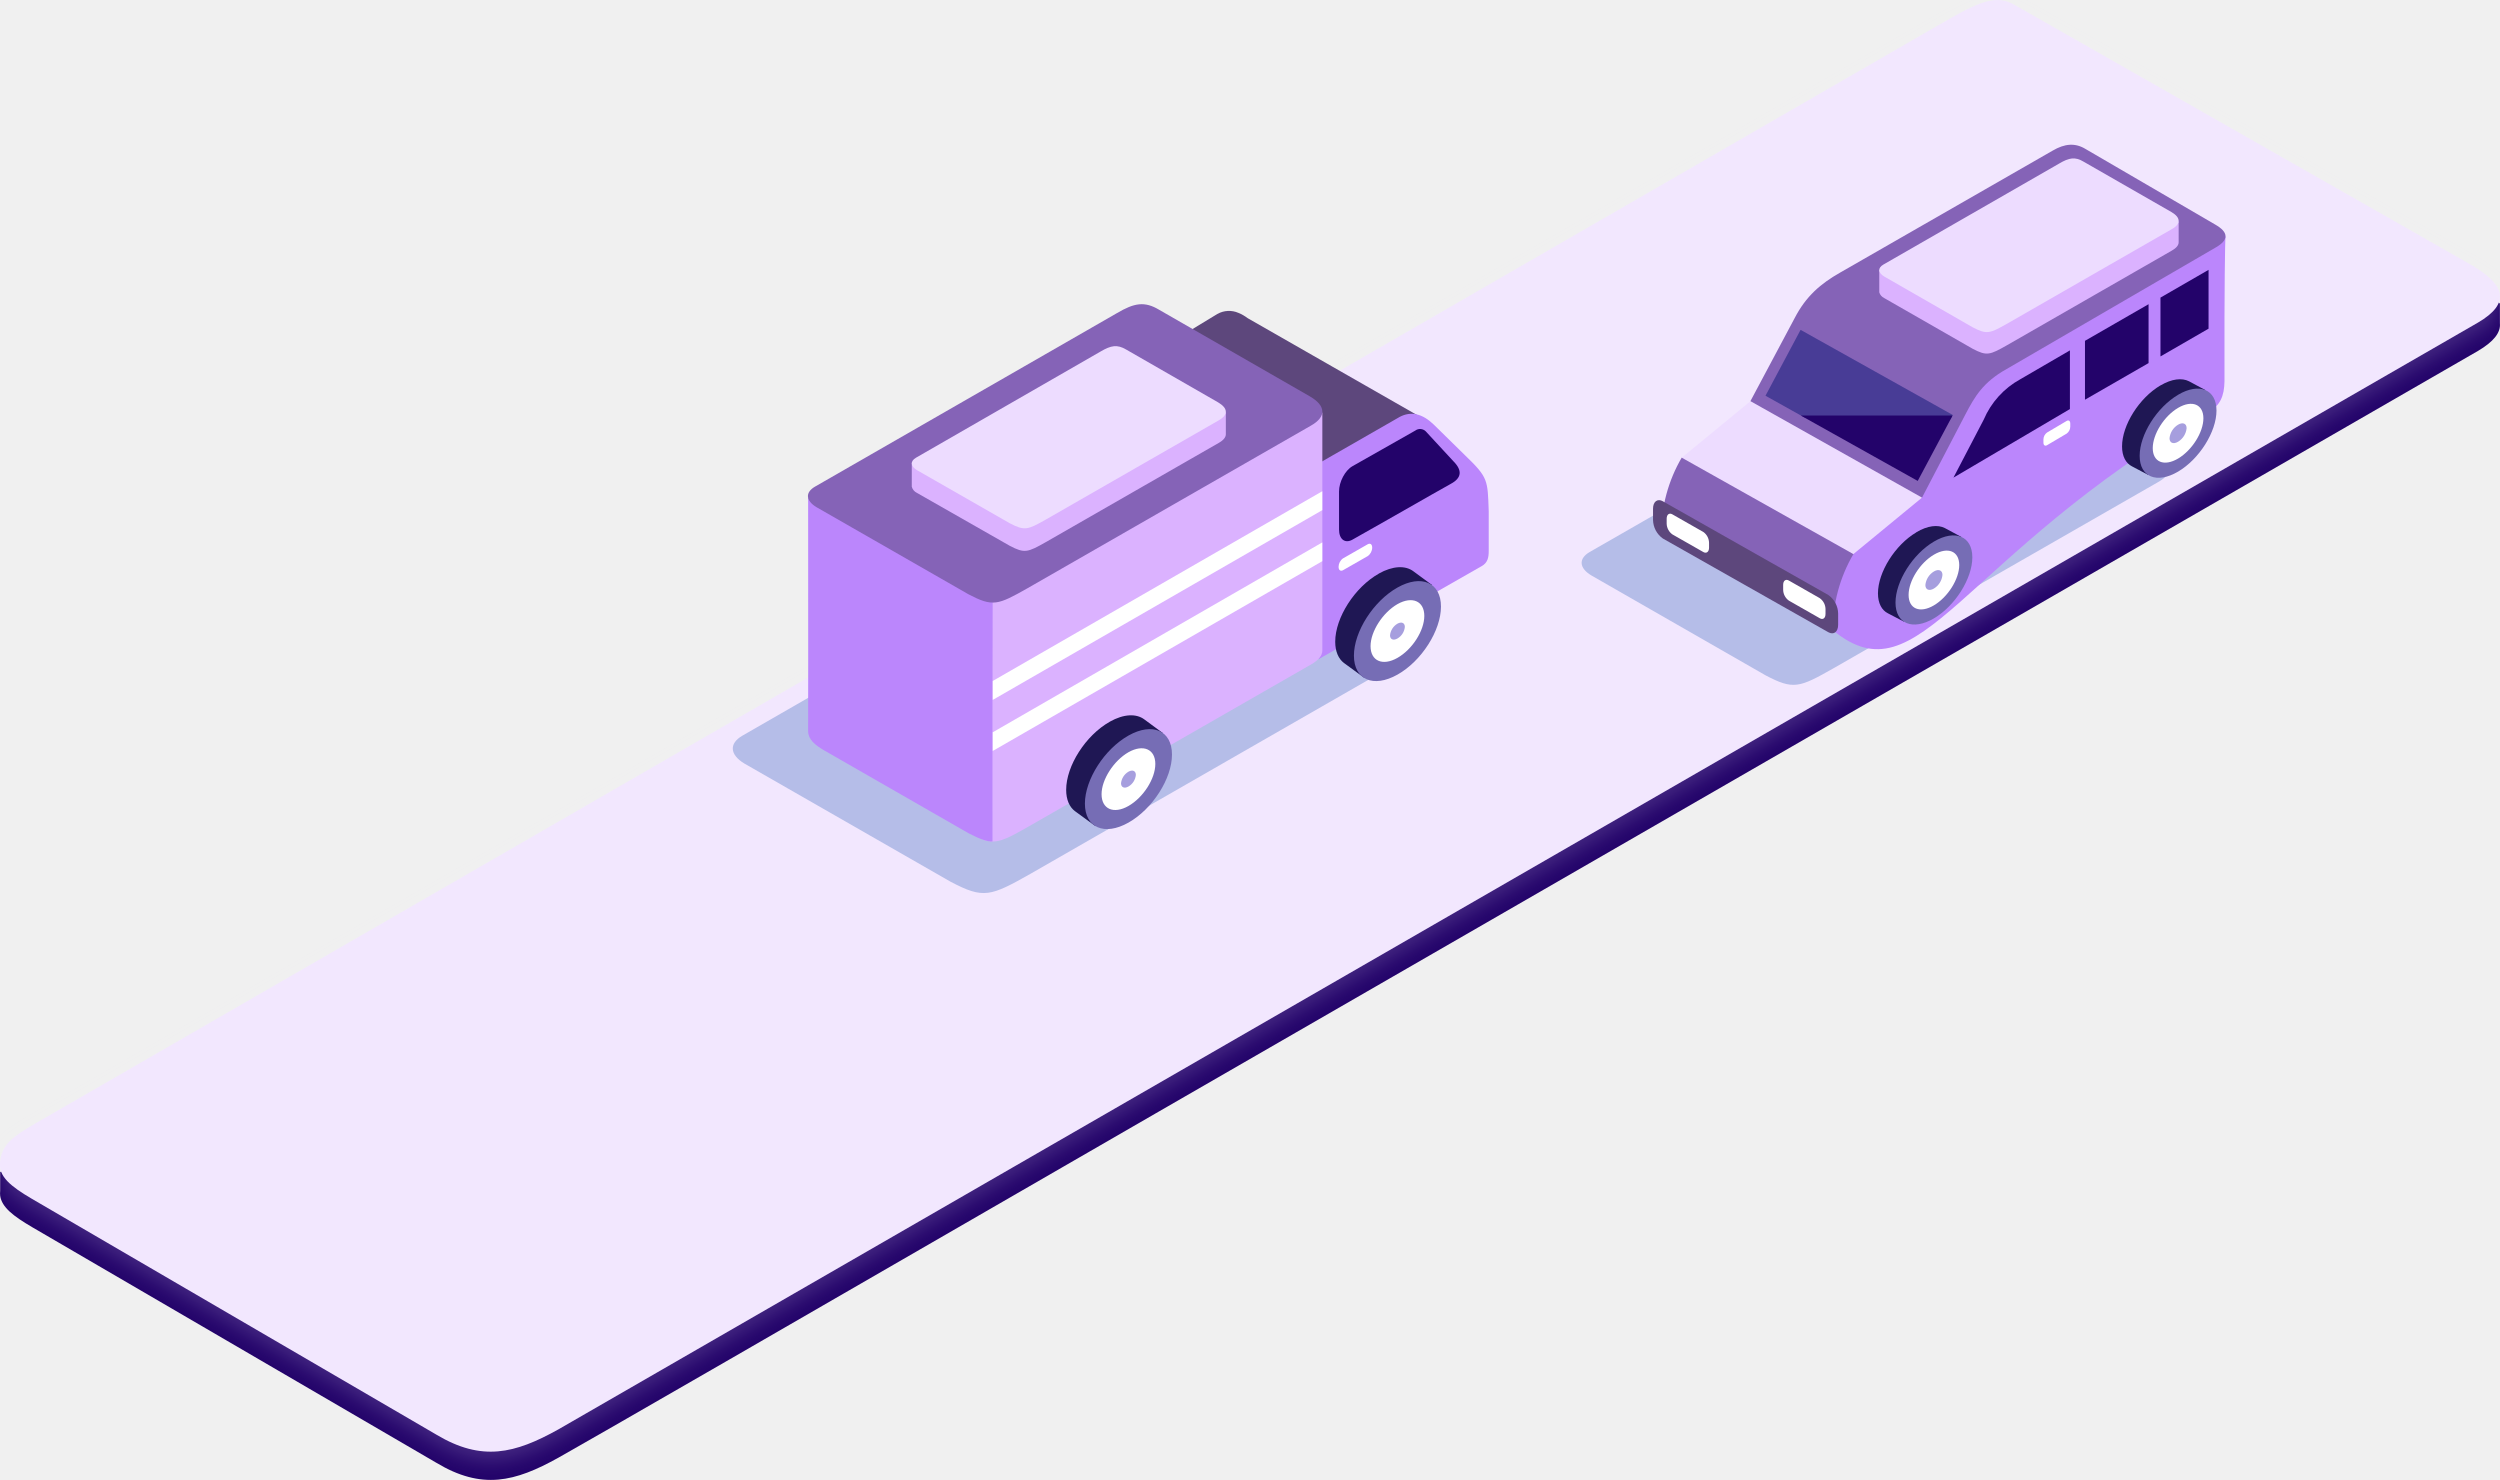
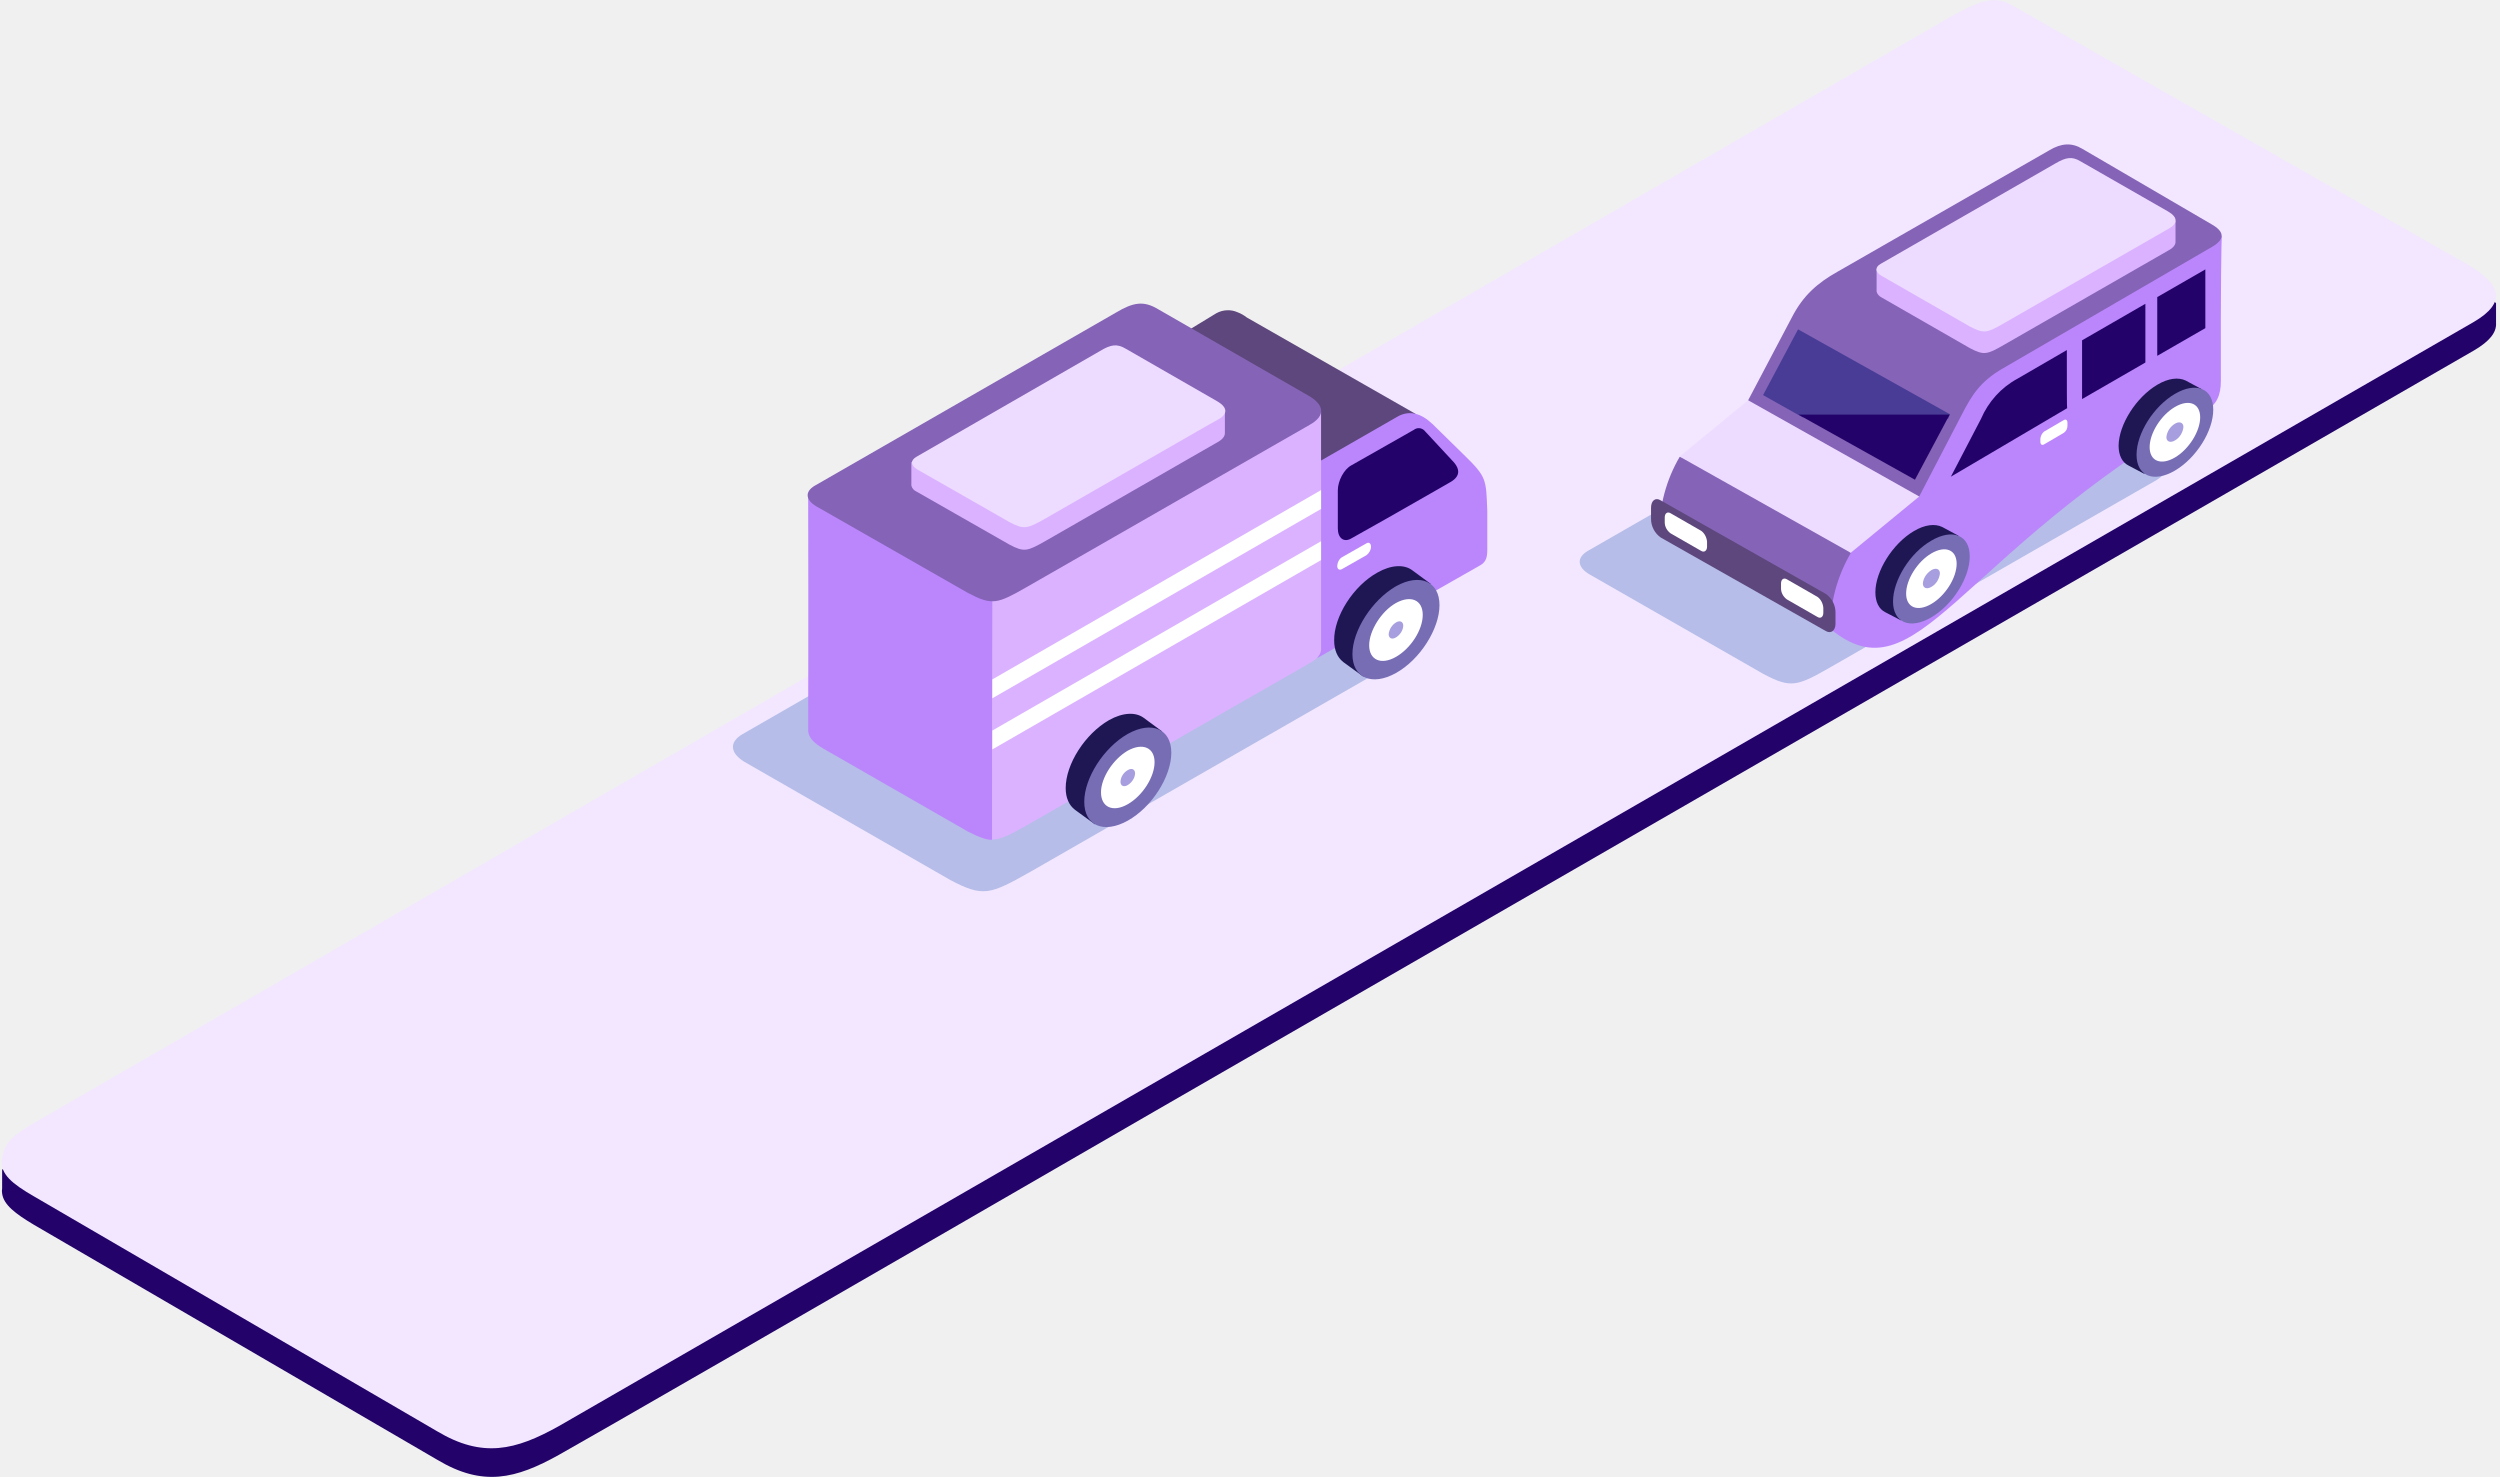
- <svg xmlns="http://www.w3.org/2000/svg" id="Group_129" data-name="Group 129" viewBox="0 0 819.36 485.03">
-   <defs>
-     <style>
-       .cls-1 {
-         fill: #23036a;
-       }
- 
-       .cls-1, .cls-10, .cls-11, .cls-12, .cls-13, .cls-14, .cls-3, .cls-4, .cls-5, .cls-6, .cls-7, .cls-8, .cls-9 {
-         fill-rule: evenodd;
-       }
- 
-       .cls-2 {
-         filter: url(#Path_736);
-       }
- 
-       .cls-3 {
-         fill: #f2e7fe;
-       }
- 
-       .cls-4 {
-         fill: #b5bde8;
-       }
- 
-       .cls-5 {
-         fill: #bb86fc;
-       }
- 
-       .cls-6 {
-         fill: #8563b7;
-       }
- 
-       .cls-7 {
-         fill: #eddcff;
-       }
- 
-       .cls-8 {
-         fill: #483c96;
-       }
- 
-       .cls-9 {
-         fill: #1f1754;
-       }
- 
-       .cls-10 {
-         fill: #766db5;
-       }
- 
-       .cls-11 {
-         fill: #fff;
-       }
- 
-       .cls-12 {
-         fill: #a69ede;
-       }
- 
-       .cls-13 {
-         fill: #5d477c;
-       }
- 
-       .cls-14 {
-         fill: #dbb2ff;
-       }
-     </style>
-     <filter id="Path_736" x="-9" y="-6" width="837.36" height="493.72" name="Path_736">
-       <feOffset dy="3" />
-       <feGaussianBlur result="blur-2" stdDeviation="3" />
-       <feFlood flood-opacity="0.16" />
-       <feComposite operator="in" in="blur-2" />
-       <feComposite in="SourceGraphic" />
-     </filter>
-   </defs>
-   <g id="Group_128" data-name="Group 128">
-     <path id="Path_735" data-name="Path 735" class="cls-1" d="M11.55,377.54c-4.15,2.44-7,4.26-8.89,6.37a4.22,4.22,0,0,0-2.6.2V390l0,.26a7.77,7.77,0,0,0,0,1.67h0c.54,3.74,4.28,6.63,10.49,10.27l132.5,77.24c14.89,8.92,25.66,6.29,40-1.71q14.32-8,195.63-112.78L812.17,115c5.06-3,7.44-5.94,7.16-9h0c0-4.33,0-6.49,0-6.49A4.82,4.82,0,0,0,814,98.32l-.38.17a46.67,46.67,0,0,0-4.4-2.79l-149-84.83c-5.48-3.1-10.43-1.58-21.19,4.58Z" transform="translate(0 0)" />
-     <g class="cls-2">
-       <path id="Path_736-2" data-name="Path 736-2" class="cls-3" d="M11.55,368.23C4,372.67.63,375.06,0,381c-.46,4.59,3.41,7.77,10.51,11.94l132.5,77.25c14.89,8.91,25.66,6.28,40-1.72L812.17,105.71c10.49-6.17,9.5-12.31-3-19.32l-149-84.83C654.71-1.54,649.76,0,639,6.13Z" transform="translate(0 0)" />
+ <svg xmlns="http://www.w3.org/2000/svg" version="1.1" id="Group_129" x="0px" y="0px" viewBox="0 0 821.3 485.1" style="enable-background:new 0 0 821.3 485.1;" xml:space="preserve">
+   <style type="text/css">
+ 	.st0{fill-rule:evenodd;clip-rule:evenodd;fill:#23036A;}
+ 	.st1{fill-rule:evenodd;clip-rule:evenodd;fill:#F2E7FE;}
+ 	.st2{fill-rule:evenodd;clip-rule:evenodd;fill:#B5BDE8;}
+ 	.st3{fill-rule:evenodd;clip-rule:evenodd;fill:#BB86FC;}
+ 	.st4{fill-rule:evenodd;clip-rule:evenodd;fill:#8563B7;}
+ 	.st5{fill-rule:evenodd;clip-rule:evenodd;fill:#EDDCFF;}
+ 	.st6{fill-rule:evenodd;clip-rule:evenodd;fill:#483C96;}
+ 	.st7{fill-rule:evenodd;clip-rule:evenodd;fill:#1F1754;}
+ 	.st8{fill-rule:evenodd;clip-rule:evenodd;fill:#766DB5;}
+ 	.st9{fill-rule:evenodd;clip-rule:evenodd;fill:#FFFFFF;}
+ 	.st10{fill-rule:evenodd;clip-rule:evenodd;fill:#A69EDE;}
+ 	.st11{fill-rule:evenodd;clip-rule:evenodd;fill:#5D477C;}
+ 	.st12{fill-rule:evenodd;clip-rule:evenodd;fill:#DBB2FF;}
+ </style>
+   <g id="Group_128">
+     <path id="Path_735" class="st0" d="M12.2,377.6c-4.1,2.4-7,4.3-8.9,6.4c-0.9-0.2-1.8-0.1-2.6,0.2v5.9v0.3c-0.1,0.6-0.1,1.1,0,1.7   l0,0c0.5,3.7,4.3,6.6,10.5,10.3l132.5,77.2c14.9,8.9,25.7,6.3,40-1.7c9.5-5.3,74.8-42.9,195.6-112.8l433.5-250c5.1-3,7.4-5.9,7.2-9   l0,0c0-4.3,0-6.5,0-6.5c-1.4-1.5-3.5-1.9-5.3-1.2l-0.4,0.2c-1.4-1-2.9-1.9-4.4-2.8l-149-84.8c-5.5-3.1-10.4-1.6-21.2,4.6   L12.2,377.6z" />
+     <g>
+       <path id="Path_736-2" class="st1" d="M12.2,368.3c-7.6,4.4-10.9,6.8-11.6,12.8c-0.5,4.6,3.4,7.8,10.5,11.9l132.5,77.2    c14.9,8.9,25.7,6.3,40-1.7l629.2-362.8c10.5-6.2,9.5-12.3-3-19.3l-149-84.8c-5.5-3.1-10.4-1.6-21.2,4.6L12.2,368.3z" />
    </g>
-     <path id="Path_737" data-name="Path 737" class="cls-4" d="M578.66,221.34c9.14,4.8,11,4.07,22.23-2.3l100-57.36,6.32-3.62c6.14-3.44,5.64-7.6-.3-11l-56.55-32.49c-5.55-3.34-9.39-2.6-15.88,1.22L521,180.92c-3.72,2.18-3.46,5.26.56,7.68Z" transform="translate(0 0)" />
-     <path id="Path_738" data-name="Path 738" class="cls-5" d="M641.78,117.12Q572.17,183,600.71,206.55c28.56,23.53,41.12-23.92,123-71.5,3.9-2,5.26-5.21,5.35-10-.07-31.25.18-46.42.35-47.58Z" transform="translate(0 0)" />
-     <path id="Path_739" data-name="Path 739" class="cls-6" d="M551.19,150a104.27,104.27,0,0,1,56.24,31.62,49.1,49.1,0,0,0-6.73,24.94l-56.24-31.61a49.16,49.16,0,0,1,6.73-25" transform="translate(0 0)" />
-     <path id="Path_740" data-name="Path 740" class="cls-7" d="M573.69,131.47q45.59,14.47,56.24,31.62l-22.5,18.51L551.19,150l22.5-18.51" transform="translate(0 0)" />
-     <path id="Path_741" data-name="Path 741" class="cls-6" d="M573.69,131.47l56.24,31.62,14.23-27.29c3-5.71,5.71-10.53,13.51-14.86l68.55-39.85q6.48-3.72-.26-7.53L683.61,48.88c-3.45-2.13-6.88-1.86-10.92.52L603.11,89.33c-6.36,3.61-11.21,7.73-14.93,14.94Z" transform="translate(0 0)" />
-     <path id="Path_742" data-name="Path 742" class="cls-8" d="M640,136l-49.87-27.89-11.5,21.59,13,7.26c.93-.07,1.85-.05,2.78-.05a18.92,18.92,0,0,1,6.15,1c.53.12,1,.26,1.57.42.3.08.6.16.89.26a18.89,18.89,0,0,1,2,.53c.41.11.82.24,1.22.37s.81.2,1.21.31c2.08.55,4.14,1.17,6.18,1.84.49.14,1,.25,1.47.4s.77.21,1.15.34a18.33,18.33,0,0,1,1.92.56q2.13.63,4.23,1.32l-2.62-1.05h7.14c.43-.12.85-.22,1.28-.3s.78-.3,1.16-.43,1-.44,1.52-.64a18.48,18.48,0,0,1,2.32-1l.52-.33a20.68,20.68,0,0,1,5.61-3.11Z" transform="translate(0 0)" />
-     <path id="Path_743" data-name="Path 743" class="cls-1" d="M678.43,134.05l-38.2,22.49,9.92-19a27.32,27.32,0,0,1,12-13.25l16.25-9.45q0,19.25,0,19.24" transform="translate(0 0)" />
-     <path id="Path_744" data-name="Path 744" class="cls-1" d="M683.34,111.7l20.84-12V119l-20.84,12Z" transform="translate(0 0)" />
-     <path id="Path_745" data-name="Path 745" class="cls-1" d="M708.08,97.54l15.76-9.1v19.28l-15.76,9.1Z" transform="translate(0 0)" />
-     <path id="Path_746" data-name="Path 746" class="cls-9" d="M628.08,174.43c3.7-2.18,7-2.54,9.34-1.36l.16.09h0l5.21,2.8a3,3,0,0,1-2.36,1.38,10.66,10.66,0,0,1,.22,2.25c0,7-5.63,15.91-12.59,20a14.9,14.9,0,0,1-4.32,1.79,3,3,0,0,1,.25,2.36L618.74,201h0c-2-1-3.25-3.28-3.25-6.53,0-6.95,5.64-15.91,12.59-20" transform="translate(0 0)" />
-     <path id="Path_747" data-name="Path 747" class="cls-10" d="M633.83,177.5c6.95-4.1,12.59-1.78,12.59,5.17s-5.64,15.91-12.59,20-12.59,1.78-12.59-5.17,5.64-15.91,12.59-20" transform="translate(0 0)" />
-     <path id="Path_748" data-name="Path 748" class="cls-11" d="M633.83,181.79c4.59-2.7,8.3-1.17,8.3,3.41s-3.72,10.49-8.3,13.2-8.3,1.17-8.3-3.42,3.72-10.49,8.3-13.19" transform="translate(0 0)" />
-     <path id="Path_749" data-name="Path 749" class="cls-12" d="M633.83,187.29c1.55-.91,2.8-.39,2.8,1.15a5.88,5.88,0,0,1-2.8,4.45c-1.54.91-2.8.4-2.8-1.15a5.9,5.9,0,0,1,2.8-4.45" transform="translate(0 0)" />
-     <path id="Path_750" data-name="Path 750" class="cls-9" d="M708.1,126.32c3.7-2.18,7-2.54,9.33-1.36l.17.09h0l5.21,2.8a3.06,3.06,0,0,1-2.37,1.38,10.05,10.05,0,0,1,.23,2.25c0,7-5.64,15.91-12.59,20a15.13,15.13,0,0,1-4.32,1.79,3,3,0,0,1,.24,2.35l-5.26-2.78h0c-2-1-3.25-3.28-3.25-6.53,0-7,5.64-15.91,12.59-20" transform="translate(0 0)" />
-     <path id="Path_751" data-name="Path 751" class="cls-10" d="M713.85,129.39c6.95-4.1,12.59-1.78,12.59,5.18s-5.64,15.91-12.59,20-12.59,1.79-12.59-5.17,5.64-15.91,12.59-20" transform="translate(0 0)" />
-     <path id="Path_752" data-name="Path 752" class="cls-11" d="M713.85,133.68c4.59-2.7,8.3-1.17,8.3,3.41s-3.72,10.49-8.3,13.2-8.3,1.17-8.3-3.41,3.72-10.5,8.3-13.2" transform="translate(0 0)" />
-     <path id="Path_753" data-name="Path 753" class="cls-12" d="M713.85,139.19c1.55-.91,2.8-.4,2.8,1.15a5.86,5.86,0,0,1-2.8,4.44c-1.54.91-2.8.4-2.8-1.15a5.86,5.86,0,0,1,2.8-4.44" transform="translate(0 0)" />
-     <path id="Path_754" data-name="Path 754" class="cls-11" d="M670.89,141.77l6.46-3.82c.65-.38,1.17,0,1.17.88v1a2.84,2.84,0,0,1-1.17,2.27l-6.46,3.82c-.65.38-1.17,0-1.17-.88v-1a2.84,2.84,0,0,1,1.17-2.27" transform="translate(0 0)" />
-     <path id="Path_755" data-name="Path 755" class="cls-13" d="M545,164.3,599.21,195a7.56,7.56,0,0,1,3.23,6.08v3.69c0,2.34-1.45,3.43-3.23,2.43L545,176.5a7.65,7.65,0,0,1-3.23-6.08v-3.69c0-2.34,1.46-3.44,3.23-2.44" transform="translate(0 0)" />
-     <path id="Path_756" data-name="Path 756" class="cls-11" d="M596.43,196.05l-10.14-5.78c-1-.58-1.87,0-1.87,1.42v1.61a4.45,4.45,0,0,0,1.87,3.55l10.14,5.78c1,.59,1.87,0,1.87-1.42v-1.6a4.45,4.45,0,0,0-1.87-3.55" transform="translate(0 0)" />
-     <path id="Path_757" data-name="Path 757" class="cls-11" d="M558.26,174.36l-10.14-5.78c-1-.59-1.88,0-1.88,1.42v1.6a4.46,4.46,0,0,0,1.88,3.55l10.14,5.78c1,.58,1.87-.05,1.87-1.42v-1.6a4.45,4.45,0,0,0-1.87-3.56" transform="translate(0 0)" />
-     <path id="Path_758" data-name="Path 758" class="cls-14" d="M646.52,114.3c4.64,2.44,5.58,2.07,11.29-1.17l54-31c1.51-.85,2.23-1.78,2.23-2.71h0q0-.23,0-6.78a3.75,3.75,0,0,0-5,1.8,3.8,3.8,0,0,0-.18.47l-25.9-14.87c-2.82-1.7-4.77-1.32-8.07.62L624.07,89.86a5.1,5.1,0,0,0-6.86-2.25,5,5,0,0,0-1.29.92s0,2.32,0,6.82a1.77,1.77,0,0,0,0,.46,3,3,0,0,0,1.6,1.87Z" transform="translate(0 0)" />
-     <path id="Path_759" data-name="Path 759" class="cls-7" d="M646.52,107.26c4.64,2.44,5.58,2.06,11.29-1.17l54-31c3.12-1.74,2.87-3.85-.15-5.6L682.91,53c-2.82-1.7-4.77-1.32-8.06.62l-57.6,33.1c-1.89,1.11-1.76,2.67.28,3.9Z" transform="translate(0 0)" />
-     <path id="Path_760" data-name="Path 760" class="cls-1" d="M590.2,136.19l38.32,21.43,11.42-21.43Z" transform="translate(0 0)" />
-     <path id="Path_761" data-name="Path 761" class="cls-4" d="M311.58,289c10.83,5.69,13,4.82,26.34-2.72l118.45-68h0l7.49-4.3c7.28-4.07,6.68-9-.36-13.08l-67-38.5c-6.58-3.95-11.13-3.07-18.82,1.45L243.28,241.13c-4.4,2.58-4.1,6.22.66,9.1Z" transform="translate(0 0)" />
-     <path id="Path_762" data-name="Path 762" class="cls-13" d="M370.39,120.26q-3.64,48.87,10,62l43.06-26.06a34.45,34.45,0,0,0,13.6,2.11c13.43-.67,24.27-9.51,27.36-22.29l-55.49-31.74a13.34,13.34,0,0,0-3-1.72h0a7.74,7.74,0,0,0-6.95.35Z" transform="translate(0 0)" />
-     <path id="Path_763" data-name="Path 763" class="cls-5" d="M428.48,154q-8.53,48.87,3.76,62l53.36-30.45c2-1.11,2.33-2.87,2.32-5q0-2.18,0-13c-.36-10.3-.16-11-7.72-18.29l-10.27-10.08q-5.64-5.46-11.17-2.55Z" transform="translate(0 0)" />
-     <path id="Path_764" data-name="Path 764" class="cls-14" d="M322,275.18c4.52,1.55,7.21.2,14.8-4.11l92.76-53.22c2.58-1.44,3.82-3,3.83-4.62v-.08q0-2.79,0-77.93-95.61,33.51-114.77,58.38a20,20,0,0,1,2.32,9.4v23.15a18.51,18.51,0,0,1-.35,3.71v2a19.9,19.9,0,0,1-.36,3.77v5.49a19.9,19.9,0,0,1-.36,3.77V253c.27,1.59.41,3.19.59,4.79a31.84,31.84,0,0,1,.13,3.78c.09.51.17,1,.23,1.56.34,1.53.48,3.15.68,4.71,0,.29.06.57.08.85a20,20,0,0,1,.43,4.15v2.38" transform="translate(0 0)" />
-     <path id="Path_765" data-name="Path 765" class="cls-5" d="M264.85,163.13q50.68,11.84,60.49,34.36-.1,35.88-.06,78.3c-1.57.12-4.19-.78-7.88-2.72L270,245.87c-2.87-1.7-5.1-3.47-5.14-6.21,0-6.18.06-31.55,0-76.53" transform="translate(0 0)" />
-     <path id="Path_766" data-name="Path 766" class="cls-6" d="M317.4,194.77c8,4.19,9.59,3.56,19.4-2l92.76-53.22c5.36-3,4.93-6.63-.26-9.64l-49.36-28.36c-4.84-2.91-8.19-2.26-13.86,1.07l-99,56.89c-3.24,1.89-3,4.58.49,6.7Z" transform="translate(0 0)" />
-     <path id="Path_767" data-name="Path 767" class="cls-9" d="M363.69,236.55c4.65-2.62,8.77-2.72,11.38-.75h0l6.08,4.48a3.82,3.82,0,0,1-3.29.9c.06.53.09,1.07.1,1.6,0,7.88-6.39,17.87-14.27,22.31a18.08,18.08,0,0,1-4,1.68,4.2,4.2,0,0,1-.64,4l-6.6-4.82,0,0-.12-.08h0c-1.82-1.37-2.9-3.75-2.9-7,0-7.88,6.39-17.87,14.27-22.31" transform="translate(0 0)" />
-     <path id="Path_768" data-name="Path 768" class="cls-10" d="M369.84,241.08c7.88-4.44,14.27-1.65,14.27,6.23s-6.39,17.86-14.27,22.3-14.27,1.66-14.27-6.22,6.39-17.87,14.27-22.31" transform="translate(0 0)" />
-     <path id="Path_769" data-name="Path 769" class="cls-11" d="M369.84,246.54c4.87-2.74,8.81-1,8.81,3.84s-3.94,11-8.81,13.78-8.81,1-8.81-3.85,4-11,8.81-13.77" transform="translate(0 0)" />
-     <path id="Path_770" data-name="Path 770" class="cls-12" d="M369.84,252.92c1.34-.76,2.43-.28,2.43,1.06a4.93,4.93,0,0,1-2.43,3.8c-1.34.76-2.43.28-2.43-1.06a5,5,0,0,1,2.43-3.8" transform="translate(0 0)" />
-     <path id="Path_771" data-name="Path 771" class="cls-9" d="M451.87,188c4.65-2.61,8.78-2.72,11.38-.75h0l6.09,4.48a3.85,3.85,0,0,1-3.3.9,14.32,14.32,0,0,1,.1,1.6c0,7.88-6.39,17.87-14.27,22.31a17.42,17.42,0,0,1-4,1.68,4.2,4.2,0,0,1-.64,4l-6.6-4.82,0,0-.12-.08h0c-1.81-1.37-2.9-3.75-2.9-7,0-7.88,6.39-17.86,14.27-22.3" transform="translate(0 0)" />
-     <path id="Path_772" data-name="Path 772" class="cls-10" d="M458,192.57c7.88-4.44,14.27-1.65,14.27,6.23S465.9,216.67,458,221.11s-14.26,1.65-14.26-6.23S450.14,197,458,192.57" transform="translate(0 0)" />
-     <path id="Path_773" data-name="Path 773" class="cls-11" d="M458,198c4.87-2.74,8.81-1,8.81,3.85s-3.94,11-8.81,13.77-8.81,1-8.81-3.84,4-11,8.81-13.78" transform="translate(0 0)" />
-     <path id="Path_774" data-name="Path 774" class="cls-12" d="M458,204.41c1.34-.75,2.43-.28,2.43,1.06a4.91,4.91,0,0,1-2.43,3.8c-1.34.76-2.43.29-2.43-1.06a5,5,0,0,1,2.43-3.8" transform="translate(0 0)" />
-     <path id="Path_775" data-name="Path 775" class="cls-1" d="M443.25,152.8l20.6-11.68a2.63,2.63,0,0,1,3.41.23h0l9.09,9.83q4.5,4.53-.88,7.41l-6.14,3.46-14.18,8.08-11.9,6.74c-2.42,1.37-4.39-.12-4.39-3.31V161.09c0-3.19,2-6.92,4.39-8.29" transform="translate(0 0)" />
-     <path id="Path_776" data-name="Path 776" class="cls-11" d="M440.18,183l8.08-4.62c.81-.46,1.47,0,1.47,1.1a3.48,3.48,0,0,1-1.47,2.78l-8.08,4.62c-.81.45-1.47,0-1.47-1.11a3.46,3.46,0,0,1,1.47-2.78" transform="translate(0 0)" />
-     <path id="Path_777" data-name="Path 777" class="cls-14" d="M330.94,178.88c4.87,2.56,5.86,2.17,11.85-1.22l56.63-32.49c1.59-.89,2.34-1.87,2.34-2.85h0q0-.24,0-7.13a4,4,0,0,0-5.25,1.89,4.45,4.45,0,0,0-.19.51L369.12,122c-2.95-1.78-5-1.38-8.45.65l-53.29,30.62a5.37,5.37,0,0,0-7.2-2.37,5,5,0,0,0-1.35,1s0,2.42,0,7.15a1.29,1.29,0,0,0,0,.48,3.13,3.13,0,0,0,1.67,2Z" transform="translate(0 0)" />
-     <path id="Path_778" data-name="Path 778" class="cls-11" d="M325.37,229.39l108-62.19V161l-108,62.18Z" transform="translate(0 0)" />
-     <path id="Path_779" data-name="Path 779" class="cls-11" d="M325.37,246.12l108-62.19v-6.16L325.37,240Z" transform="translate(0 0)" />
-     <path id="Path_780" data-name="Path 780" class="cls-7" d="M330.94,171.49c4.87,2.56,5.86,2.17,11.85-1.22l53.26-30.56h0l3.37-1.94c3.28-1.83,3-4-.16-5.88l-30.13-17.31c-3-1.78-5-1.38-8.46.65L300.23,150c-2,1.16-1.84,2.8.3,4.09Z" transform="translate(0 0)" />
+     <path id="Path_737" class="st2" d="M579.3,221.4c9.1,4.8,11,4.1,22.2-2.3l100-57.4l6.3-3.6c6.1-3.4,5.6-7.6-0.3-11L651,114.6   c-5.5-3.3-9.4-2.6-15.9,1.2L521.6,181c-3.7,2.2-3.5,5.3,0.6,7.7L579.3,221.4z" />
+     <path id="Path_738" class="st3" d="M642.4,117.2c-46.4,43.9-60.1,73.7-41.1,89.4c28.6,23.5,41.1-23.9,123-71.5   c3.9-2,5.3-5.2,5.3-10c-0.1-31.2,0.2-46.4,0.3-47.6L642.4,117.2z" />
+     <path id="Path_739" class="st4" d="M551.8,150.1c21.6,4.3,41.3,15.4,56.2,31.6c-4.4,7.6-6.8,16.2-6.7,24.9L545.1,175   C545.1,166.2,547.4,157.6,551.8,150.1" />
+     <path id="Path_740" class="st5" d="M574.3,131.5c30.4,9.6,49.1,20.2,56.2,31.6l-22.5,18.5l-56.2-31.6L574.3,131.5" />
+     <path id="Path_741" class="st4" d="M574.3,131.5l56.2,31.6l14.2-27.3c3-5.7,5.7-10.5,13.5-14.9l68.5-39.8c4.3-2.5,4.2-5-0.3-7.5   l-42.3-24.7c-3.5-2.1-6.9-1.9-10.9,0.5l-69.6,39.9c-6.4,3.6-11.2,7.7-14.9,14.9L574.3,131.5z" />
+     <path id="Path_742" class="st6" d="M640.6,136.1l-49.9-27.9l-11.5,21.6l13,7.3c0.9-0.1,1.8-0.1,2.8-0.1c2.1,0,4.2,0.3,6.2,1   c0.5,0.1,1,0.3,1.6,0.4c0.3,0.1,0.6,0.2,0.9,0.3c0.7,0.1,1.3,0.3,2,0.5c0.4,0.1,0.8,0.2,1.2,0.4s0.8,0.2,1.2,0.3   c2.1,0.6,4.1,1.2,6.2,1.8c0.5,0.1,1,0.2,1.5,0.4s0.8,0.2,1.2,0.3c0.6,0.2,1.3,0.3,1.9,0.6c1.4,0.4,2.8,0.9,4.2,1.3l-2.6-1.1h7.1   c0.4-0.1,0.8-0.2,1.3-0.3s0.8-0.3,1.2-0.4s1-0.4,1.5-0.6c0.7-0.4,1.5-0.7,2.3-1l0.5-0.3c1.7-1.3,3.6-2.4,5.6-3.1L640.6,136.1z" />
+     <path id="Path_743" class="st0" d="M679.1,134.1l-38.2,22.5l9.9-19c2.4-5.6,6.6-10.3,12-13.2l16.2-9.4   C679,127.7,679,134.1,679.1,134.1" />
+     <path id="Path_744" class="st0" d="M684,111.8l20.8-12v19.3l-20.8,12V111.8z" />
+     <path id="Path_745" class="st0" d="M708.7,97.6l15.8-9.1v19.3l-15.8,9.1V97.6z" />
+     <path id="Path_746" class="st7" d="M628.7,174.5c3.7-2.2,7-2.5,9.3-1.4l0.2,0.1l0,0l5.2,2.8c-0.5,0.8-1.4,1.3-2.4,1.4   c0.2,0.7,0.2,1.5,0.2,2.2c0,7-5.6,15.9-12.6,20c-1.3,0.8-2.8,1.4-4.3,1.8c0.4,0.7,0.5,1.6,0.2,2.4l-5.2-2.7l0,0   c-2-1-3.2-3.3-3.2-6.5C616.1,187.6,621.8,178.6,628.7,174.5" />
+     <path id="Path_747" class="st8" d="M634.5,177.6c7-4.1,12.6-1.8,12.6,5.2s-5.6,15.9-12.6,20s-12.6,1.8-12.6-5.2   S627.5,181.6,634.5,177.6" />
+     <path id="Path_748" class="st9" d="M634.5,181.8c4.6-2.7,8.3-1.2,8.3,3.4s-3.7,10.5-8.3,13.2s-8.3,1.2-8.3-3.4   S629.9,184.5,634.5,181.8" />
+     <path id="Path_749" class="st10" d="M634.5,187.3c1.5-0.9,2.8-0.4,2.8,1.1c-0.2,1.8-1.2,3.5-2.8,4.4c-1.5,0.9-2.8,0.4-2.8-1.1   C631.8,190,632.9,188.3,634.5,187.3" />
+     <path id="Path_750" class="st7" d="M708.7,126.4c3.7-2.2,7-2.5,9.3-1.4l0.2,0.1l0,0l5.2,2.8c-0.5,0.8-1.4,1.3-2.4,1.4   c0.2,0.7,0.2,1.5,0.2,2.2c0,7-5.6,15.9-12.6,20c-1.3,0.8-2.8,1.4-4.3,1.8c0.4,0.7,0.5,1.6,0.2,2.4l-5.3-2.8l0,0   c-2-1-3.2-3.3-3.2-6.5C696.1,139.4,701.8,130.5,708.7,126.4" />
+     <path id="Path_751" class="st8" d="M714.5,129.4c7-4.1,12.6-1.8,12.6,5.2c0,7-5.6,15.9-12.6,20s-12.6,1.8-12.6-5.2   S707.5,133.5,714.5,129.4" />
+     <path id="Path_752" class="st9" d="M714.5,133.7c4.6-2.7,8.3-1.2,8.3,3.4s-3.7,10.5-8.3,13.2s-8.3,1.2-8.3-3.4   S709.9,136.4,714.5,133.7" />
+     <path id="Path_753" class="st10" d="M714.5,139.2c1.5-0.9,2.8-0.4,2.8,1.1c-0.2,1.8-1.2,3.5-2.8,4.4c-1.5,0.9-2.8,0.4-2.8-1.1   C711.9,141.8,712.9,140.2,714.5,139.2" />
+     <path id="Path_754" class="st9" d="M671.5,141.8l6.5-3.8c0.7-0.4,1.2,0,1.2,0.9v1c0,0.9-0.4,1.7-1.2,2.3l-6.5,3.8   c-0.7,0.4-1.2,0-1.2-0.9v-1C670.4,143.2,670.8,142.4,671.5,141.8" />
+     <path id="Path_755" class="st11" d="M545.6,164.4l54.2,30.7c2,1.4,3.2,3.7,3.2,6.1v3.7c0,2.3-1.5,3.4-3.2,2.4l-54.2-30.7   c-2-1.4-3.2-3.7-3.2-6.1v-3.7C542.4,164.4,543.9,163.3,545.6,164.4" />
+     <path id="Path_756" class="st9" d="M597.1,196.1l-10.1-5.8c-1-0.6-1.9,0-1.9,1.4v1.6c0,1.4,0.7,2.7,1.9,3.6l10.1,5.8   c1,0.6,1.9,0,1.9-1.4v-1.6C598.9,198.3,598.2,196.9,597.1,196.1" />
+     <path id="Path_757" class="st9" d="M558.9,174.4l-10.1-5.8c-1-0.6-1.9,0-1.9,1.4v1.6c0,1.4,0.7,2.7,1.9,3.6l10.1,5.8   c1,0.6,1.9-0.1,1.9-1.4V178C560.7,176.6,560,175.2,558.9,174.4" />
+     <path id="Path_758" class="st12" d="M647.2,114.4c4.6,2.4,5.6,2.1,11.3-1.2l54-31c1.5-0.8,2.2-1.8,2.2-2.7l0,0c0-0.2,0-2.4,0-6.8   c-1.9-0.9-4.1-0.1-5,1.8c0,0,0,0,0,0c-0.1,0.2-0.1,0.3-0.2,0.5l-25.9-14.9c-2.8-1.7-4.8-1.3-8.1,0.6l-50.8,29.2   c-1.3-2.5-4.3-3.5-6.9-2.3c0,0,0,0,0,0c-0.5,0.2-0.9,0.5-1.3,0.9c0,0,0,2.3,0,6.8c0,0.2,0,0.3,0,0.5c0.2,0.8,0.8,1.5,1.6,1.9   L647.2,114.4z" />
+     <path id="Path_759" class="st5" d="M647.2,107.3c4.6,2.4,5.6,2.1,11.3-1.2l54-31c3.1-1.7,2.9-3.8-0.2-5.6l-28.8-16.5   c-2.8-1.7-4.8-1.3-8.1,0.6l-57.6,33.1c-1.9,1.1-1.8,2.7,0.3,3.9L647.2,107.3z" />
+     <path id="Path_760" class="st0" d="M590.8,136.2l38.3,21.4l11.4-21.4H590.8z" />
+     <path id="Path_761" class="st2" d="M312.2,289.1c10.8,5.7,13,4.8,26.3-2.7l118.5-68l0,0l7.5-4.3c7.3-4.1,6.7-9-0.4-13.1l-67-38.5   c-6.6-3.9-11.1-3.1-18.8,1.4l-134.4,77.3c-4.4,2.6-4.1,6.2,0.7,9.1L312.2,289.1z" />
+     <path id="Path_762" class="st11" d="M371,120.3c-2.4,32.6,0.9,53.2,10,62l43.1-26.1c4.3,1.6,9,2.3,13.6,2.1   c13.4-0.7,24.3-9.5,27.4-22.3l-55.5-31.7c-0.9-0.7-1.9-1.3-3-1.7l0,0c-2.2-1-4.8-0.9-7,0.3L371,120.3z" />
+     <path id="Path_763" class="st3" d="M429.1,154.1c-5.7,32.6-4.4,53.2,3.8,62l53.4-30.4c2-1.1,2.3-2.9,2.3-5c0-1.5,0-5.8,0-13   c-0.4-10.3-0.2-11-7.7-18.3l-10.3-10.1c-3.8-3.6-7.5-4.5-11.2-2.6L429.1,154.1z" />
+     <path id="Path_764" class="st12" d="M322.6,275.2c4.5,1.5,7.2,0.2,14.8-4.1l92.8-53.2c2.6-1.4,3.8-3,3.8-4.6v-0.1   c0-1.9,0-27.8,0-77.9c-63.7,22.3-102,41.8-114.8,58.4c1.5,2.9,2.3,6.1,2.3,9.4v23.1c0,1.2-0.1,2.5-0.4,3.7v2c0,1.3-0.1,2.5-0.4,3.8   v5.5c0,1.3-0.1,2.5-0.4,3.8v8.1c0.3,1.6,0.4,3.2,0.6,4.8c0.1,1.3,0.2,2.5,0.1,3.8c0.1,0.5,0.2,1,0.2,1.6c0.3,1.5,0.5,3.1,0.7,4.7   c0,0.3,0.1,0.6,0.1,0.9c0.3,1.4,0.4,2.8,0.4,4.1L322.6,275.2" />
+     <path id="Path_765" class="st3" d="M265.5,163.2c33.8,7.9,54,19.3,60.5,34.4c-0.1,23.9-0.1,50-0.1,78.3c-1.6,0.1-4.2-0.8-7.9-2.7   l-47.4-27.2c-2.9-1.7-5.1-3.5-5.1-6.2C265.5,233.5,265.6,208.2,265.5,163.2" />
+     <path id="Path_766" class="st4" d="M318,194.8c8,4.2,9.6,3.6,19.4-2l92.8-53.2c5.4-3,4.9-6.6-0.3-9.6l-49.4-28.4   c-4.8-2.9-8.2-2.3-13.9,1.1l-99,56.9c-3.2,1.9-3,4.6,0.5,6.7L318,194.8z" />
+     <path id="Path_767" class="st7" d="M364.3,236.6c4.6-2.6,8.8-2.7,11.4-0.8l0,0l6.1,4.5c-0.9,0.8-2.1,1.1-3.3,0.9   c0.1,0.5,0.1,1.1,0.1,1.6c0,7.9-6.4,17.9-14.3,22.3c-1.3,0.7-2.6,1.3-4,1.7c0.5,1.4,0.2,2.9-0.6,4l-6.6-4.8l0,0l-0.1-0.1l0,0   c-1.8-1.4-2.9-3.8-2.9-7C350.1,251,356.5,241.1,364.3,236.6" />
+     <path id="Path_768" class="st8" d="M370.5,241.1c7.9-4.4,14.3-1.6,14.3,6.2s-6.4,17.9-14.3,22.3s-14.3,1.7-14.3-6.2   C356.2,255.6,362.6,245.6,370.5,241.1" />
+     <path id="Path_769" class="st9" d="M370.5,246.6c4.9-2.7,8.8-1,8.8,3.8s-3.9,11-8.8,13.8s-8.8,1-8.8-3.9   C361.7,255.5,365.7,249.4,370.5,246.6" />
+     <path id="Path_770" class="st10" d="M370.5,253c1.3-0.8,2.4-0.3,2.4,1.1c-0.1,1.6-1.1,3-2.4,3.8c-1.3,0.8-2.4,0.3-2.4-1.1   C368.2,255.2,369.1,253.8,370.5,253" />
+     <path id="Path_771" class="st7" d="M452.5,188.1c4.6-2.6,8.8-2.7,11.4-0.8l0,0l6.1,4.5c-0.9,0.8-2.1,1.1-3.3,0.9   c0.1,0.5,0.1,1.1,0.1,1.6c0,7.9-6.4,17.9-14.3,22.3c-1.3,0.7-2.6,1.3-4,1.7c0.5,1.4,0.2,2.9-0.6,4l-6.6-4.8l0,0l-0.1-0.1l0,0   c-1.8-1.4-2.9-3.8-2.9-7C438.2,202.5,444.6,192.5,452.5,188.1" />
+     <path id="Path_772" class="st8" d="M458.6,192.6c7.9-4.4,14.3-1.6,14.3,6.2s-6.4,17.9-14.3,22.3s-14.3,1.6-14.3-6.2   S450.8,197.1,458.6,192.6" />
+     <path id="Path_773" class="st9" d="M458.6,198.1c4.9-2.7,8.8-1,8.8,3.9s-3.9,11-8.8,13.8s-8.8,1-8.8-3.8S453.8,200.8,458.6,198.1" />
+     <path id="Path_774" class="st10" d="M458.6,204.5c1.3-0.8,2.4-0.3,2.4,1.1c-0.1,1.6-1.1,3-2.4,3.8c-1.3,0.8-2.4,0.3-2.4-1.1   C456.4,206.7,457.3,205.3,458.6,204.5" />
+     <path id="Path_775" class="st0" d="M443.9,152.9l20.6-11.7c1-0.8,2.5-0.7,3.4,0.2l0,0l9.1,9.8c3,3,2.7,5.5-0.9,7.4l-6.1,3.5   l-14.2,8.1l-11.9,6.7c-2.4,1.4-4.4-0.1-4.4-3.3v-12.5C439.5,158,441.5,154.2,443.9,152.9" />
+     <path id="Path_776" class="st9" d="M440.8,183.1l8.1-4.6c0.8-0.5,1.5,0,1.5,1.1c0,1.1-0.6,2.1-1.5,2.8l-8.1,4.6   c-0.8,0.4-1.5,0-1.5-1.1C439.4,184.7,439.9,183.7,440.8,183.1" />
+     <path id="Path_777" class="st12" d="M331.6,178.9c4.9,2.6,5.9,2.2,11.9-1.2l56.6-32.5c1.6-0.9,2.3-1.9,2.3-2.9l0,0   c0-0.2,0-2.5,0-7.1c-2-0.9-4.3-0.1-5.2,1.9c-0.1,0.2-0.1,0.3-0.2,0.5l-27.2-15.6c-3-1.8-5-1.4-8.5,0.7L308,153.3   c-1.3-2.6-4.6-3.7-7.2-2.4c-0.5,0.3-1,0.6-1.4,1c0,0,0,2.4,0,7.1c0,0.2,0,0.3,0,0.5c0.2,0.9,0.8,1.6,1.7,2L331.6,178.9z" />
+     <path id="Path_778" class="st9" d="M326,229.4l108-62.2v-6.2l-108,62.2V229.4z" />
+     <path id="Path_779" class="st9" d="M326,246.2L434,184v-6.2l-108,62.2V246.2z" />
+     <path id="Path_780" class="st5" d="M331.6,171.5c4.9,2.6,5.9,2.2,11.9-1.2l53.3-30.6l0,0l3.4-1.9c3.3-1.8,3-4-0.2-5.9l-30.1-17.3   c-3-1.8-5-1.4-8.5,0.7l-60.4,34.8c-2,1.2-1.8,2.8,0.3,4.1L331.6,171.5z" />
  </g>
</svg>
